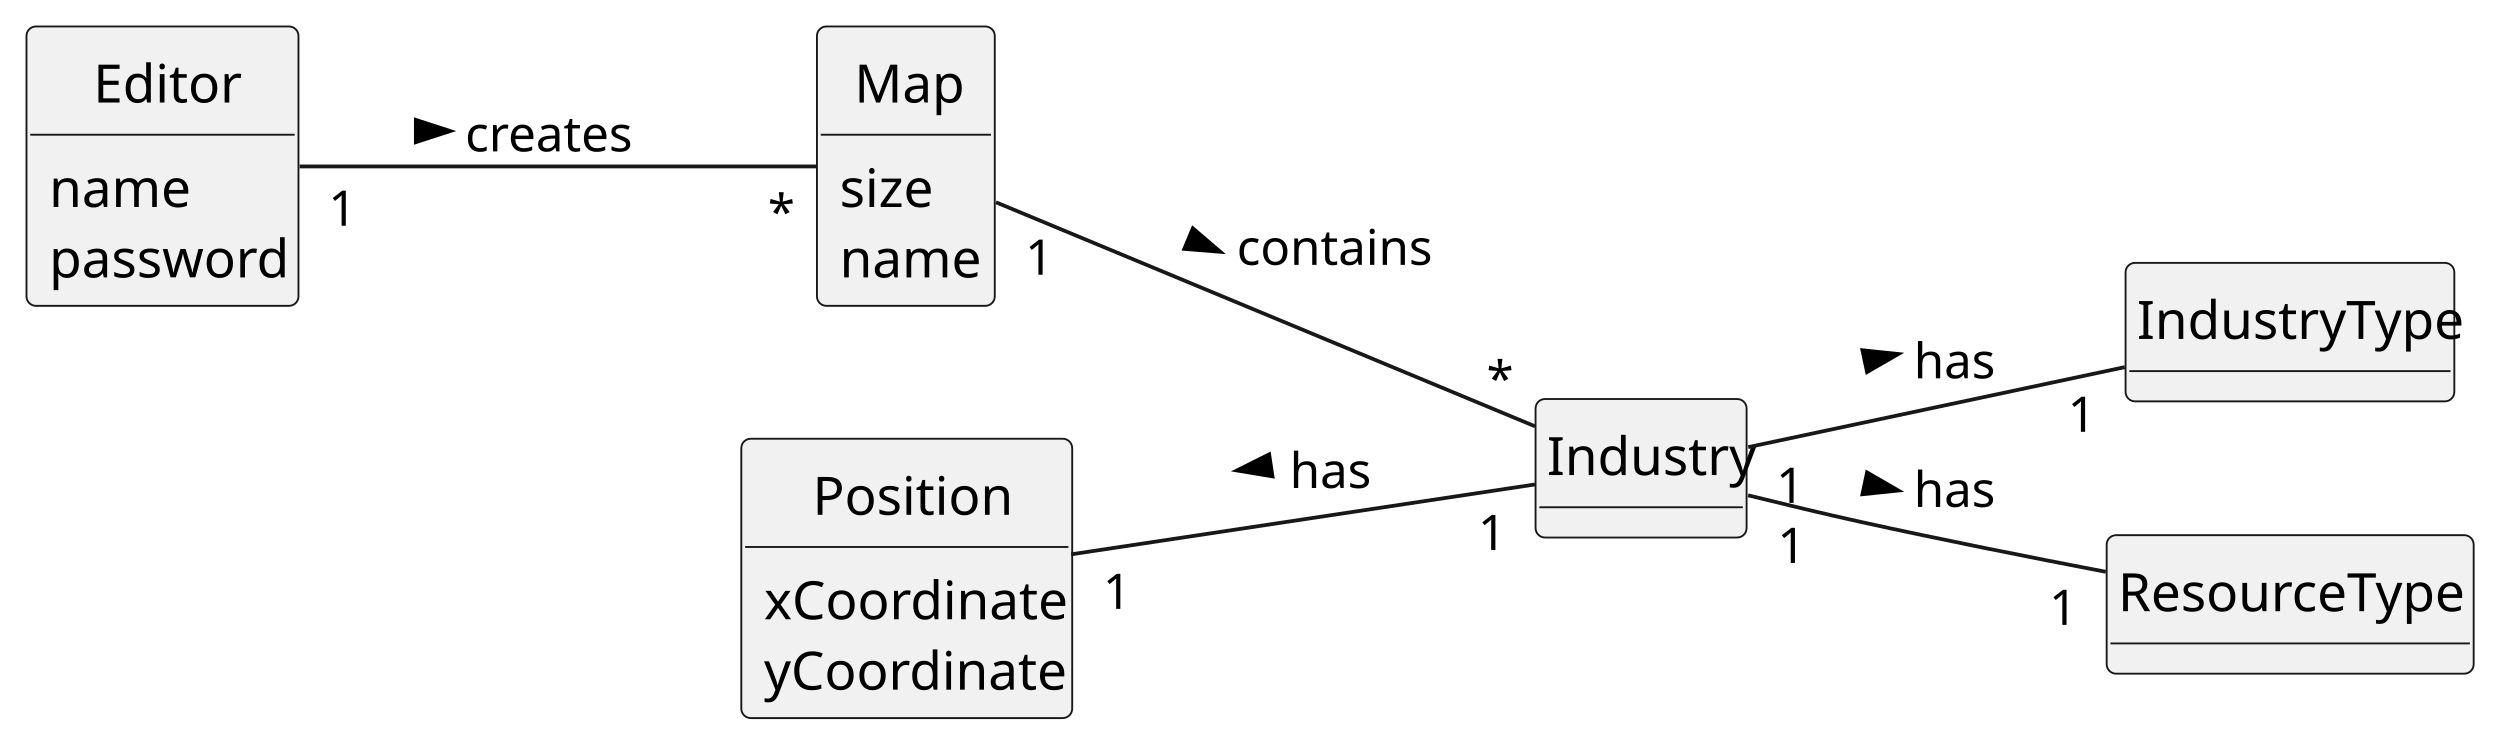
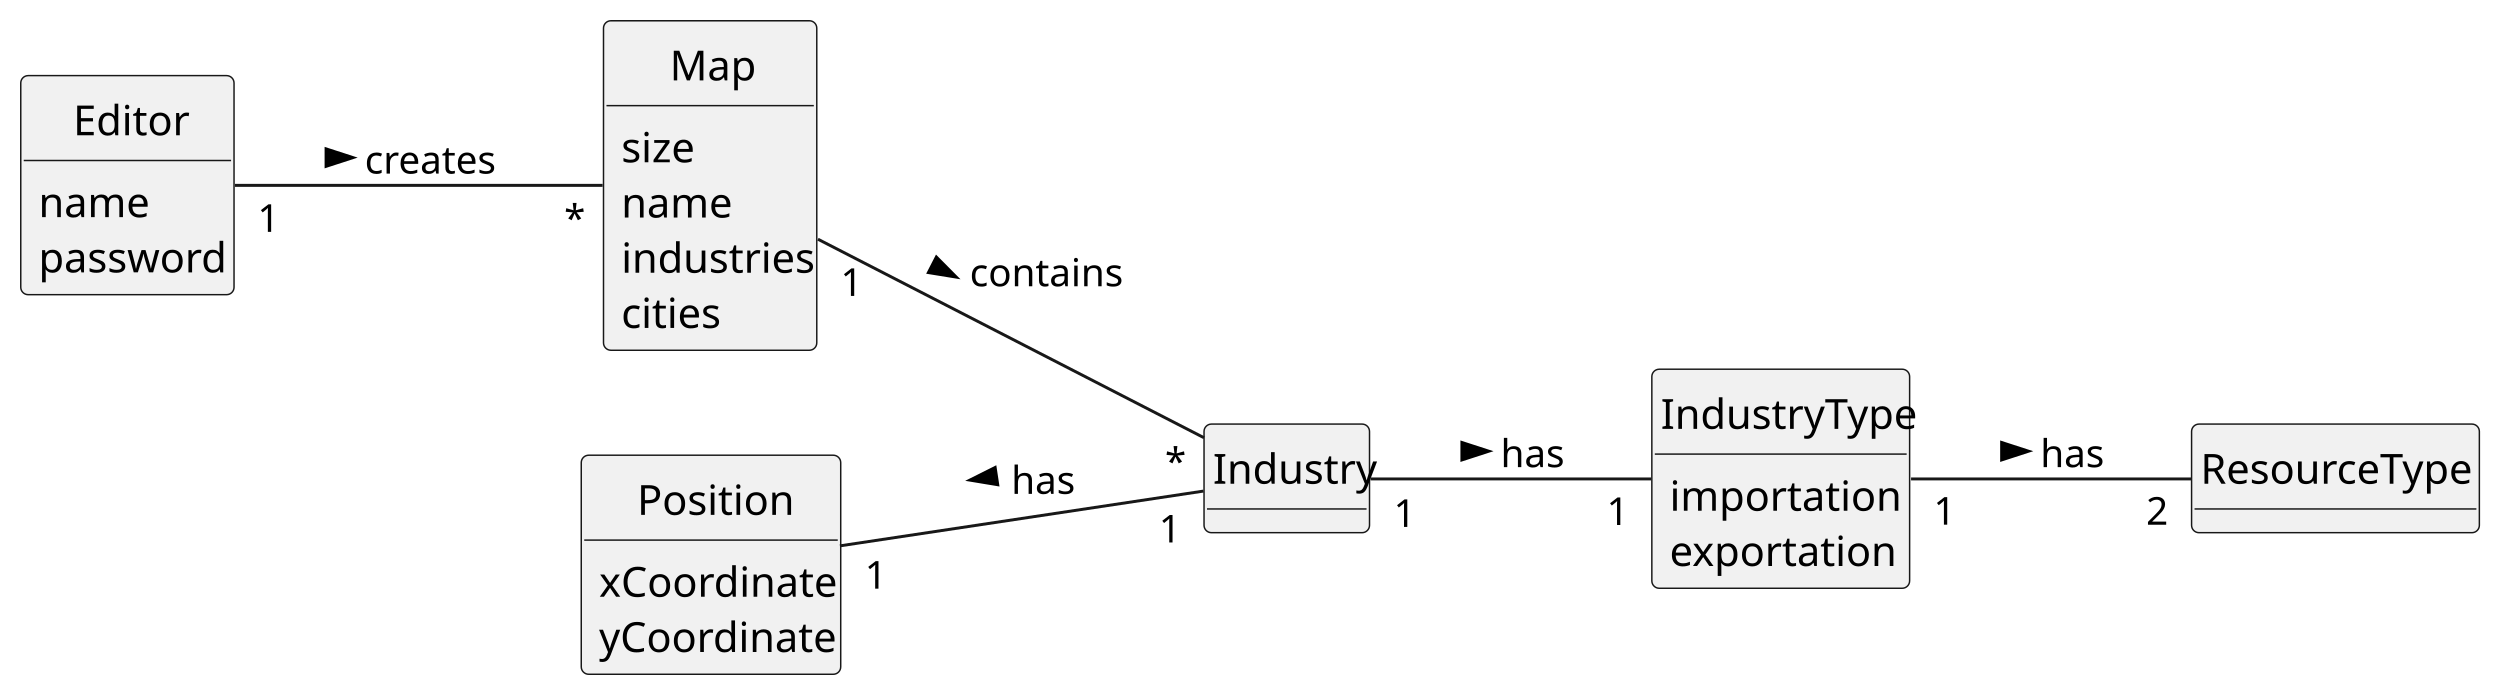
- <svg xmlns="http://www.w3.org/2000/svg" contentStyleType="text/css" height="196px" preserveAspectRatio="none" style="width:661px;height:196px;background:#FFFFFF;" version="1.1" viewBox="0 0 661 196" width="661px" zoomAndPan="magnify">
+ <svg xmlns="http://www.w3.org/2000/svg" contentStyleType="text/css" height="234px" preserveAspectRatio="none" style="width:843px;height:234px;background:#FFFFFF;" version="1.1" viewBox="0 0 843 234" width="843px" zoomAndPan="magnify">
  <defs />
  <g>
    <g id="elem_Editor">
-       <rect codeLine="12" fill="#F1F1F1" height="73.863" id="Editor" rx="2.5" ry="2.5" style="stroke:#181818;stroke-width:0.5;" width="71.917" x="7" y="7" />
-       <text fill="#000000" font-family="sans-serif" font-size="14" lengthAdjust="spacing" textLength="36.572" x="24.672" y="27.107">Editor</text>
-       <line style="stroke:#181818;stroke-width:0.5;" x1="8" x2="77.917" y1="35.621" y2="35.621" />
-       <text fill="#000000" font-family="sans-serif" font-size="14" lengthAdjust="spacing" textLength="35.02" x="13" y="54.728">name</text>
-       <text fill="#000000" font-family="sans-serif" font-size="14" lengthAdjust="spacing" textLength="59.917" x="13" y="73.35">password</text>
+       <rect codeLine="12" fill="#F1F1F1" height="73.863" id="Editor" rx="2.5" ry="2.5" style="stroke:#181818;stroke-width:0.5;" width="71.917" x="7" y="25.5" />
+       <text fill="#000000" font-family="sans-serif" font-size="14" lengthAdjust="spacing" textLength="36.572" x="24.672" y="45.607">Editor</text>
+       <line style="stroke:#181818;stroke-width:0.5;" x1="8" x2="77.917" y1="54.121" y2="54.121" />
+       <text fill="#000000" font-family="sans-serif" font-size="14" lengthAdjust="spacing" textLength="35.02" x="13" y="73.228">name</text>
+       <text fill="#000000" font-family="sans-serif" font-size="14" lengthAdjust="spacing" textLength="59.917" x="13" y="91.85">password</text>
    </g>
    <g id="elem_Map">
-       <rect codeLine="17" fill="#F1F1F1" height="73.863" id="Map" rx="2.5" ry="2.5" style="stroke:#181818;stroke-width:0.5;" width="47.02" x="216" y="7" />
-       <text fill="#000000" font-family="sans-serif" font-size="14" lengthAdjust="spacing" textLength="27.234" x="225.893" y="27.107">Map</text>
-       <line style="stroke:#181818;stroke-width:0.5;" x1="217" x2="262.021" y1="35.621" y2="35.621" />
-       <text fill="#000000" font-family="sans-serif" font-size="14" lengthAdjust="spacing" textLength="24.896" x="222" y="54.728">size</text>
-       <text fill="#000000" font-family="sans-serif" font-size="14" lengthAdjust="spacing" textLength="35.02" x="222" y="73.35">name</text>
+       <rect codeLine="17" fill="#F1F1F1" height="111.106" id="Map" rx="2.5" ry="2.5" style="stroke:#181818;stroke-width:0.5;" width="71.917" x="203.5" y="7" />
+       <text fill="#000000" font-family="sans-serif" font-size="14" lengthAdjust="spacing" textLength="27.234" x="225.841" y="27.107">Map</text>
+       <line style="stroke:#181818;stroke-width:0.5;" x1="204.5" x2="274.417" y1="35.621" y2="35.621" />
+       <text fill="#000000" font-family="sans-serif" font-size="14" lengthAdjust="spacing" textLength="24.896" x="209.5" y="54.728">size</text>
+       <text fill="#000000" font-family="sans-serif" font-size="14" lengthAdjust="spacing" textLength="35.02" x="209.5" y="73.35">name</text>
+       <text fill="#000000" font-family="sans-serif" font-size="14" lengthAdjust="spacing" textLength="59.917" x="209.5" y="91.971">industries</text>
+       <text fill="#000000" font-family="sans-serif" font-size="14" lengthAdjust="spacing" textLength="31.896" x="209.5" y="110.592">cities</text>
    </g>
    <g id="elem_Industry">
-       <rect codeLine="22" fill="#F1F1F1" height="36.621" id="Industry" rx="2.5" ry="2.5" style="stroke:#181818;stroke-width:0.5;" width="55.8" x="406" y="105.5" />
-       <text fill="#000000" font-family="sans-serif" font-size="14" lengthAdjust="spacing" textLength="49.8" x="409" y="125.607">Industry</text>
-       <line style="stroke:#181818;stroke-width:0.5;" x1="407" x2="460.8" y1="134.121" y2="134.121" />
+       <rect codeLine="24" fill="#F1F1F1" height="36.621" id="Industry" rx="2.5" ry="2.5" style="stroke:#181818;stroke-width:0.5;" width="55.8" x="406" y="143" />
+       <text fill="#000000" font-family="sans-serif" font-size="14" lengthAdjust="spacing" textLength="49.8" x="409" y="163.107">Industry</text>
+       <line style="stroke:#181818;stroke-width:0.5;" x1="407" x2="460.8" y1="171.621" y2="171.621" />
    </g>
    <g id="elem_IndustryType">
-       <rect codeLine="25" fill="#F1F1F1" height="36.621" id="IndustryType" rx="2.5" ry="2.5" style="stroke:#181818;stroke-width:0.5;" width="86.924" x="562" y="69.5" />
-       <text fill="#000000" font-family="sans-serif" font-size="14" lengthAdjust="spacing" textLength="80.924" x="565" y="89.607">IndustryType</text>
-       <line style="stroke:#181818;stroke-width:0.5;" x1="563" x2="647.924" y1="98.121" y2="98.121" />
+       <rect codeLine="27" fill="#F1F1F1" height="73.863" id="IndustryType" rx="2.5" ry="2.5" style="stroke:#181818;stroke-width:0.5;" width="86.924" x="557" y="124.5" />
+       <text fill="#000000" font-family="sans-serif" font-size="14" lengthAdjust="spacing" textLength="80.924" x="560" y="144.607">IndustryType</text>
+       <line style="stroke:#181818;stroke-width:0.5;" x1="558" x2="642.924" y1="153.121" y2="153.121" />
+       <text fill="#000000" font-family="sans-serif" font-size="14" lengthAdjust="spacing" textLength="69.255" x="563" y="172.228">importation</text>
+       <text fill="#000000" font-family="sans-serif" font-size="14" lengthAdjust="spacing" textLength="69.269" x="563" y="190.85">exportation</text>
+     </g>
+     <g id="elem_Position">
+       <rect codeLine="32" fill="#F1F1F1" height="73.863" id="Position" rx="2.5" ry="2.5" style="stroke:#181818;stroke-width:0.5;" width="87.489" x="196" y="153.5" />
+       <text fill="#000000" font-family="sans-serif" font-size="14" lengthAdjust="spacing" textLength="49.807" x="214.841" y="173.607">Position</text>
+       <line style="stroke:#181818;stroke-width:0.5;" x1="197" x2="282.489" y1="182.121" y2="182.121" />
+       <text fill="#000000" font-family="sans-serif" font-size="14" lengthAdjust="spacing" textLength="75.489" x="202" y="201.228">xCoordinate</text>
+       <text fill="#000000" font-family="sans-serif" font-size="14" lengthAdjust="spacing" textLength="75.489" x="202" y="219.85">yCoordinate</text>
    </g>
    <g id="elem_ResourceType">
-       <rect codeLine="28" fill="#F1F1F1" height="36.621" id="ResourceType" rx="2.5" ry="2.5" style="stroke:#181818;stroke-width:0.5;" width="97.041" x="557" y="141.5" />
-       <text fill="#000000" font-family="sans-serif" font-size="14" lengthAdjust="spacing" textLength="91.041" x="560" y="161.607">ResourceType</text>
-       <line style="stroke:#181818;stroke-width:0.5;" x1="558" x2="653.041" y1="170.121" y2="170.121" />
-     </g>
-     <g id="elem_Position">
-       <rect codeLine="31" fill="#F1F1F1" height="73.863" id="Position" rx="2.5" ry="2.5" style="stroke:#181818;stroke-width:0.5;" width="87.489" x="196" y="116" />
-       <text fill="#000000" font-family="sans-serif" font-size="14" lengthAdjust="spacing" textLength="49.807" x="214.841" y="136.107">Position</text>
-       <line style="stroke:#181818;stroke-width:0.5;" x1="197" x2="282.489" y1="144.621" y2="144.621" />
-       <text fill="#000000" font-family="sans-serif" font-size="14" lengthAdjust="spacing" textLength="75.489" x="202" y="163.728">xCoordinate</text>
-       <text fill="#000000" font-family="sans-serif" font-size="14" lengthAdjust="spacing" textLength="75.489" x="202" y="182.35">yCoordinate</text>
+       <rect codeLine="37" fill="#F1F1F1" height="36.621" id="ResourceType" rx="2.5" ry="2.5" style="stroke:#181818;stroke-width:0.5;" width="97.041" x="739" y="143" />
+       <text fill="#000000" font-family="sans-serif" font-size="14" lengthAdjust="spacing" textLength="91.041" x="742" y="163.107">ResourceType</text>
+       <line style="stroke:#181818;stroke-width:0.5;" x1="740" x2="835.041" y1="171.621" y2="171.621" />
    </g>
    <g id="link_Editor_Map">
-       <path codeLine="36" d="M79.22,44 C118.96,44 182.41,44 215.98,44 " fill="none" id="Editor-Map" style="stroke:#181818;stroke-width:1.0;" />
-       <polygon fill="#000000" points="119,34.645,109.955,31.707,109.955,37.584,119,34.645" style="stroke:#000000;stroke-width:1.0;" />
-       <text fill="#000000" font-family="sans-serif" font-size="13" lengthAdjust="spacing" textLength="42.631" x="123" y="40.028">creates</text>
-       <text fill="#000000" font-family="sans-serif" font-size="13" lengthAdjust="spacing" textLength="7.23" x="86.822" y="59.689">1</text>
-       <text fill="#000000" font-family="sans-serif" font-size="13" lengthAdjust="spacing" textLength="5.059" x="203.017" y="60.697">*</text>
+       <path codeLine="41" d="M79.22,62.5 C114.36,62.5 168.05,62.5 203.21,62.5 " fill="none" id="Editor-Map" style="stroke:#181818;stroke-width:1.0;" />
+       <polygon fill="#000000" points="119,53.145,109.955,50.207,109.955,56.084,119,53.145" style="stroke:#000000;stroke-width:1.0;" />
+       <text fill="#000000" font-family="sans-serif" font-size="13" lengthAdjust="spacing" textLength="42.631" x="123" y="58.528">creates</text>
+       <text fill="#000000" font-family="sans-serif" font-size="13" lengthAdjust="spacing" textLength="7.23" x="86.822" y="78.189">1</text>
+       <text fill="#000000" font-family="sans-serif" font-size="13" lengthAdjust="spacing" textLength="5.059" x="190.224" y="78.301">*</text>
    </g>
    <g id="link_Map_Industry">
-       <path codeLine="37" d="M263.34,53.49 C298.99,68.31 367.74,96.88 405.86,112.72 " fill="none" id="Map-Industry" style="stroke:#181818;stroke-width:1.0;" />
-       <polygon fill="#000000" points="322.617,66.564,315.392,60.379,313.137,65.807,322.617,66.564" style="stroke:#000000;stroke-width:1.0;" />
-       <text fill="#000000" font-family="sans-serif" font-size="13" lengthAdjust="spacing" textLength="48.42" x="327" y="70.028">contains</text>
-       <text fill="#000000" font-family="sans-serif" font-size="13" lengthAdjust="spacing" textLength="7.23" x="271.059" y="72.638">1</text>
-       <text fill="#000000" font-family="sans-serif" font-size="13" lengthAdjust="spacing" textLength="5.059" x="393.042" y="104.766">*</text>
+       <path codeLine="42" d="M275.81,80.66 C313.36,99.97 371.95,130.1 405.99,147.61 " fill="none" id="Map-Industry" style="stroke:#181818;stroke-width:1.0;" />
+       <polygon fill="#000000" points="322.446,93.432,315.747,86.682,313.059,91.909,322.446,93.432" style="stroke:#000000;stroke-width:1.0;" />
+       <text fill="#000000" font-family="sans-serif" font-size="13" lengthAdjust="spacing" textLength="48.42" x="327" y="96.528">contains</text>
+       <text fill="#000000" font-family="sans-serif" font-size="13" lengthAdjust="spacing" textLength="7.23" x="283.429" y="99.788">1</text>
+       <text fill="#000000" font-family="sans-serif" font-size="13" lengthAdjust="spacing" textLength="5.059" x="392.825" y="160.28">*</text>
    </g>
    <g id="link_Position_Industry">
-       <path codeLine="38" d="M283.22,146.56 C320.66,140.92 373.94,132.9 405.83,128.09 " fill="none" id="Position-Industry" style="stroke:#181818;stroke-width:1.0;" />
-       <polygon fill="#000000" points="327.056,124.39,336.438,125.949,335.562,120.137,327.056,124.39" style="stroke:#000000;stroke-width:1.0;" />
-       <text fill="#000000" font-family="sans-serif" font-size="13" lengthAdjust="spacing" textLength="20.96" x="341" y="129.028">has</text>
-       <text fill="#000000" font-family="sans-serif" font-size="13" lengthAdjust="spacing" textLength="7.23" x="291.608" y="160.993">1</text>
-       <text fill="#000000" font-family="sans-serif" font-size="13" lengthAdjust="spacing" textLength="7.23" x="390.77" y="145.43">1</text>
+       <path codeLine="43" d="M283.22,184.06 C320.66,178.42 373.94,170.4 405.83,165.59 " fill="none" id="Position-Industry" style="stroke:#181818;stroke-width:1.0;" />
+       <polygon fill="#000000" points="327.056,161.89,336.438,163.449,335.562,157.637,327.056,161.89" style="stroke:#000000;stroke-width:1.0;" />
+       <text fill="#000000" font-family="sans-serif" font-size="13" lengthAdjust="spacing" textLength="20.96" x="341" y="166.528">has</text>
+       <text fill="#000000" font-family="sans-serif" font-size="13" lengthAdjust="spacing" textLength="7.23" x="291.608" y="198.493">1</text>
+       <text fill="#000000" font-family="sans-serif" font-size="13" lengthAdjust="spacing" textLength="7.23" x="390.77" y="182.93">1</text>
    </g>
    <g id="link_Industry_IndustryType">
-       <path codeLine="39" d="M462.23,118.22 C489.09,112.51 530.54,103.71 561.78,97.07 " fill="none" id="Industry-IndustryType" style="stroke:#181818;stroke-width:1.0;" />
-       <polygon fill="#000000" points="501.891,93.606,492.433,92.611,493.654,98.361,501.891,93.606" style="stroke:#000000;stroke-width:1.0;" />
-       <text fill="#000000" font-family="sans-serif" font-size="13" lengthAdjust="spacing" textLength="20.96" x="506" y="100.028">has</text>
-       <text fill="#000000" font-family="sans-serif" font-size="13" lengthAdjust="spacing" textLength="7.23" x="469.617" y="132.955">1</text>
-       <text fill="#000000" font-family="sans-serif" font-size="13" lengthAdjust="spacing" textLength="7.23" x="546.69" y="114.176">1</text>
+       <path codeLine="44" d="M462.16,161.5 C487.9,161.5 526.95,161.5 556.84,161.5 " fill="none" id="Industry-IndustryType" style="stroke:#181818;stroke-width:1.0;" />
+       <polygon fill="#000000" points="502,152.145,492.955,149.207,492.955,155.084,502,152.145" style="stroke:#000000;stroke-width:1.0;" />
+       <text fill="#000000" font-family="sans-serif" font-size="13" lengthAdjust="spacing" textLength="20.96" x="506" y="157.528">has</text>
+       <text fill="#000000" font-family="sans-serif" font-size="13" lengthAdjust="spacing" textLength="7.23" x="469.93" y="177.682">1</text>
+       <text fill="#000000" font-family="sans-serif" font-size="13" lengthAdjust="spacing" textLength="7.23" x="541.761" y="177.026">1</text>
    </g>
-     <g id="link_Industry_ResourceType">
-       <path codeLine="40" d="M462.19,130.96 C471.61,133.29 482.25,135.85 492,138 C513.18,142.67 536.72,147.35 556.77,151.19 " fill="none" id="Industry-ResourceType" style="stroke:#181818;stroke-width:1.0;" />
-       <polygon fill="#000000" points="501.889,129.691,493.659,124.925,492.43,130.673,501.889,129.691" style="stroke:#000000;stroke-width:1.0;" />
-       <text fill="#000000" font-family="sans-serif" font-size="13" lengthAdjust="spacing" textLength="20.96" x="506" y="134.028">has</text>
-       <text fill="#000000" font-family="sans-serif" font-size="13" lengthAdjust="spacing" textLength="7.23" x="469.967" y="148.838">1</text>
-       <text fill="#000000" font-family="sans-serif" font-size="13" lengthAdjust="spacing" textLength="7.23" x="541.787" y="165.222">1</text>
+     <g id="link_IndustryType_ResourceType">
+       <path codeLine="45" d="M644.41,161.5 C672.69,161.5 709.76,161.5 738.95,161.5 " fill="none" id="IndustryType-ResourceType" style="stroke:#181818;stroke-width:1.0;" />
+       <polygon fill="#000000" points="684,152.145,674.955,149.207,674.955,155.084,684,152.145" style="stroke:#000000;stroke-width:1.0;" />
+       <text fill="#000000" font-family="sans-serif" font-size="13" lengthAdjust="spacing" textLength="20.96" x="688" y="157.528">has</text>
+       <text fill="#000000" font-family="sans-serif" font-size="13" lengthAdjust="spacing" textLength="7.23" x="651.99" y="176.917">1</text>
+       <text fill="#000000" font-family="sans-serif" font-size="13" lengthAdjust="spacing" textLength="7.23" x="723.67" y="176.936">2</text>
    </g>
  </g>
</svg>
